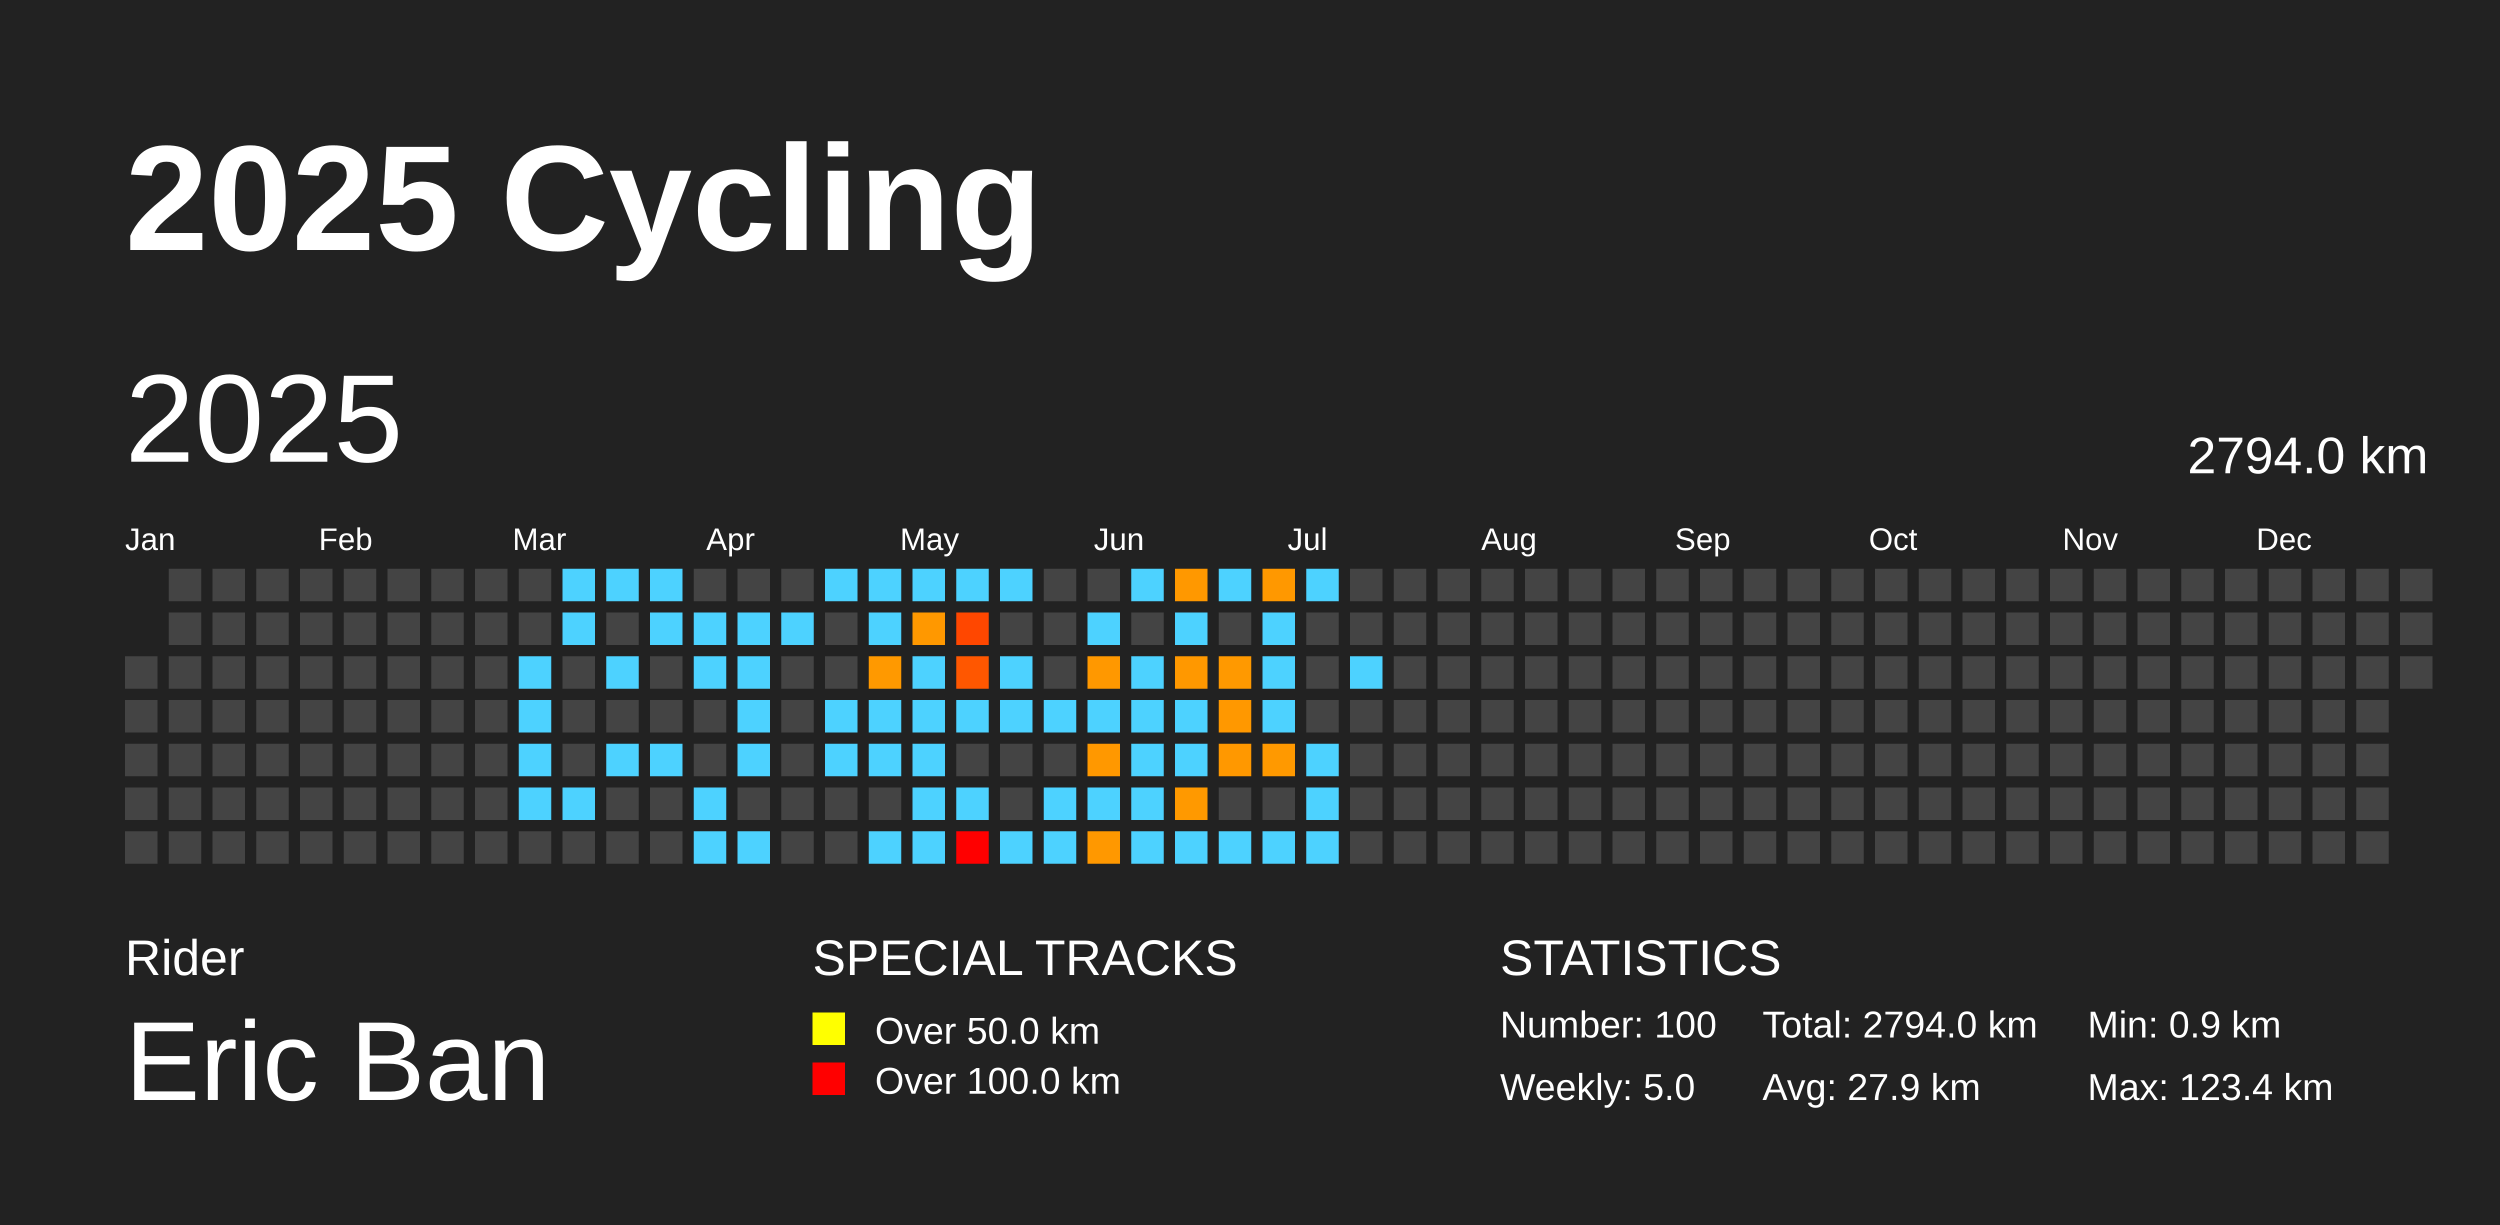
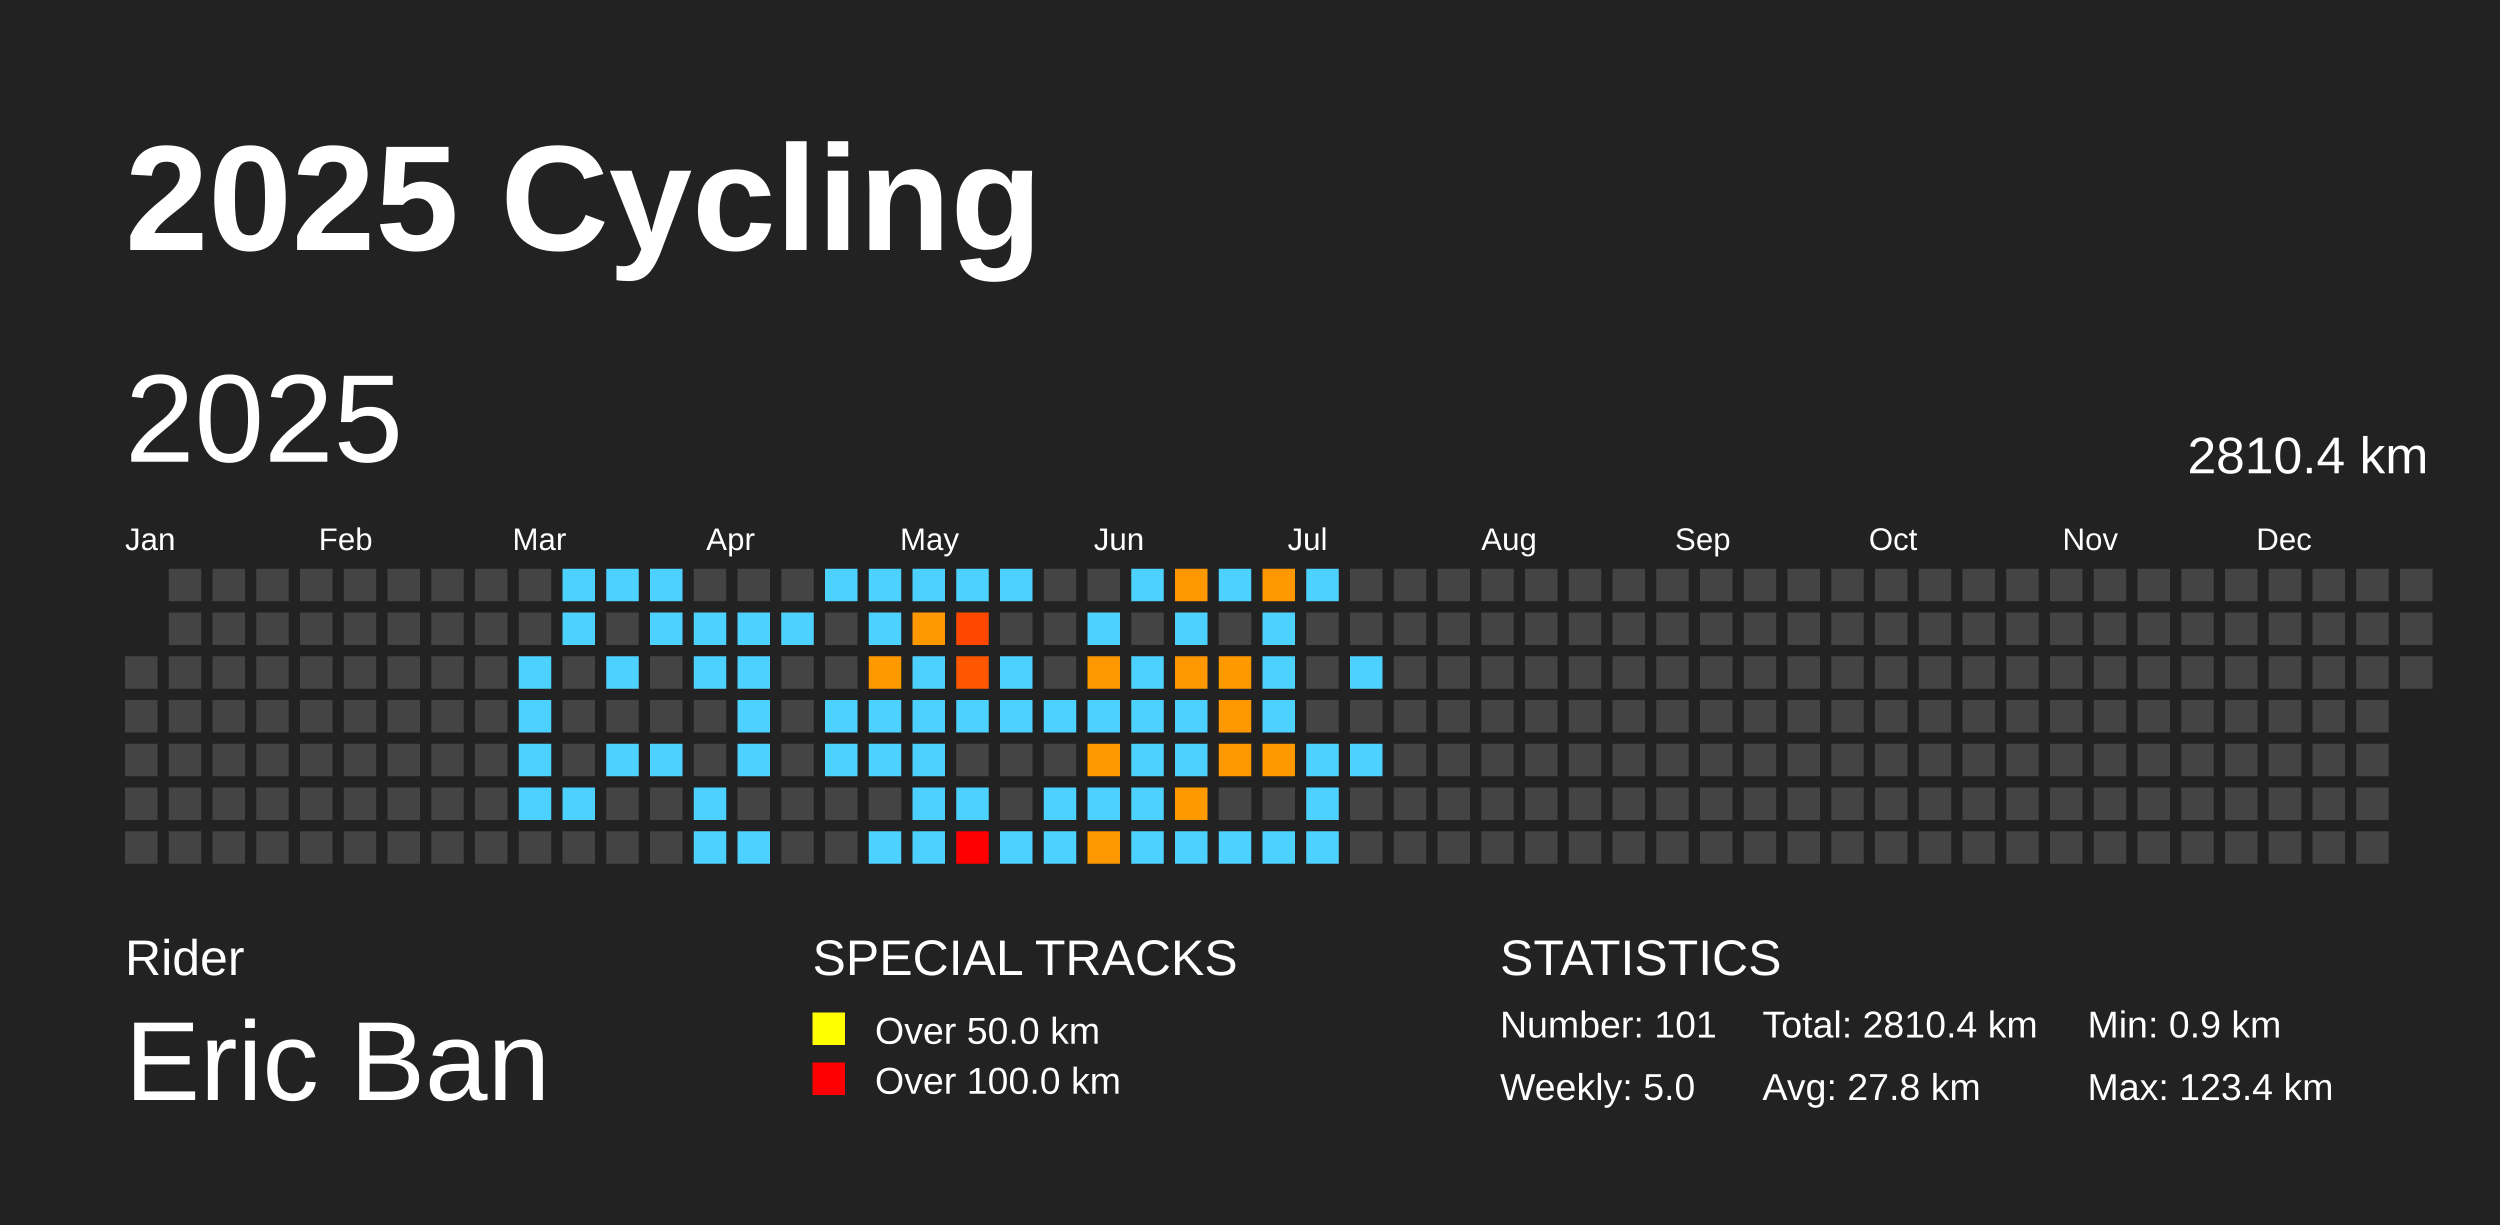
<svg xmlns="http://www.w3.org/2000/svg" baseProfile="full" height="98mm" version="1.1" viewBox="0,0,200,98" width="200mm">
  <defs />
  <rect fill="#222222" height="98" width="200" x="0" y="0" />
  <text fill="#FFFFFF" style="font-size:12px; font-family:Arial; font-weight:bold;" x="10" y="20">2025 Cycling</text>
  <text fill="#FFFFFF" style="font-size:4px; font-family:Arial" x="10" y="78">Rider</text>
  <text fill="#FFFFFF" style="font-size:9px; font-family:Arial" x="10" y="88">Eric Ban</text>
  <text fill="#FFFFFF" style="font-size:4px; font-family:Arial" x="65" y="78">SPECIAL TRACKS</text>
  <rect fill="yellow" height="2.6" width="2.6" x="65" y="81" />
  <text fill="#FFFFFF" style="font-size:3px; font-family:Arial" x="70" y="83.5">Over 50.0 km</text>
  <rect fill="red" height="2.6" width="2.6" x="65" y="85" />
  <text fill="#FFFFFF" style="font-size:3px; font-family:Arial" x="70" y="87.5">Over 100.0 km</text>
  <text fill="#FFFFFF" style="font-size:4px; font-family:Arial" x="120" y="78">STATISTICS</text>
-   <text fill="#FFFFFF" style="font-size:3px; font-family:Arial" x="120" y="83">Number: 100</text>
+   <text fill="#FFFFFF" style="font-size:3px; font-family:Arial" x="120" y="83">Number: 101</text>
  <text fill="#FFFFFF" style="font-size:3px; font-family:Arial" x="120" y="88">Weekly: 5.0</text>
-   <text fill="#FFFFFF" style="font-size:3px; font-family:Arial" x="141" y="83">Total: 2794.0 km</text>
-   <text fill="#FFFFFF" style="font-size:3px; font-family:Arial" x="141" y="88">Avg: 27.9 km</text>
+   <text fill="#FFFFFF" style="font-size:3px; font-family:Arial" x="141" y="83">Total: 2810.4 km</text>
+   <text fill="#FFFFFF" style="font-size:3px; font-family:Arial" x="141" y="88">Avg: 27.8 km</text>
  <text fill="#FFFFFF" style="font-size:3px; font-family:Arial" x="167" y="83">Min: 0.9 km</text>
  <text fill="#FFFFFF" style="font-size:3px; font-family:Arial" x="167" y="88">Max: 123.4 km</text>
  <text dominant-baseline="hanging" fill="#FFFFFF" style="font-size:10.0px; font-family:Arial;" x="10" y="30">2025</text>
-   <text dominant-baseline="hanging" fill="#FFFFFF" style="font-size:4.125px; font-family:Arial;" x="175" y="35">2794.0 km</text>
+   <text dominant-baseline="hanging" fill="#FFFFFF" style="font-size:4.125px; font-family:Arial;" x="175" y="35">2810.4 km</text>
  <text fill="#FFFFFF" style="font-size:2.5px; font-family:Arial" x="10.0" y="44">Jan</text>
  <text fill="#FFFFFF" style="font-size:2.5px; font-family:Arial" x="25.5" y="44">Feb</text>
  <text fill="#FFFFFF" style="font-size:2.5px; font-family:Arial" x="41.0" y="44">Mar</text>
  <text fill="#FFFFFF" style="font-size:2.5px; font-family:Arial" x="56.5" y="44">Apr</text>
  <text fill="#FFFFFF" style="font-size:2.5px; font-family:Arial" x="72.0" y="44">May</text>
  <text fill="#FFFFFF" style="font-size:2.5px; font-family:Arial" x="87.5" y="44">Jun</text>
  <text fill="#FFFFFF" style="font-size:2.5px; font-family:Arial" x="103.0" y="44">Jul</text>
  <text fill="#FFFFFF" style="font-size:2.5px; font-family:Arial" x="118.5" y="44">Aug</text>
  <text fill="#FFFFFF" style="font-size:2.5px; font-family:Arial" x="134.0" y="44">Sep</text>
  <text fill="#FFFFFF" style="font-size:2.5px; font-family:Arial" x="149.5" y="44">Oct</text>
  <text fill="#FFFFFF" style="font-size:2.5px; font-family:Arial" x="165.0" y="44">Nov</text>
  <text fill="#FFFFFF" style="font-size:2.5px; font-family:Arial" x="180.5" y="44">Dec</text>
  <rect fill="#444444" height="2.6" width="2.6" x="10.0" y="52.5" />
  <rect fill="#444444" height="2.6" width="2.6" x="10.0" y="56.0" />
  <rect fill="#444444" height="2.6" width="2.6" x="10.0" y="59.5" />
  <rect fill="#444444" height="2.6" width="2.6" x="10.0" y="63.0" />
  <rect fill="#444444" height="2.6" width="2.6" x="10.0" y="66.5" />
  <rect fill="#444444" height="2.6" width="2.6" x="13.5" y="45.5" />
  <rect fill="#444444" height="2.6" width="2.6" x="13.5" y="49.0" />
  <rect fill="#444444" height="2.6" width="2.6" x="13.5" y="52.5" />
  <rect fill="#444444" height="2.6" width="2.6" x="13.5" y="56.0" />
  <rect fill="#444444" height="2.6" width="2.6" x="13.5" y="59.5" />
  <rect fill="#444444" height="2.6" width="2.6" x="13.5" y="63.0" />
  <rect fill="#444444" height="2.6" width="2.6" x="13.5" y="66.5" />
  <rect fill="#444444" height="2.6" width="2.6" x="17.0" y="45.5" />
  <rect fill="#444444" height="2.6" width="2.6" x="17.0" y="49.0" />
  <rect fill="#444444" height="2.6" width="2.6" x="17.0" y="52.5" />
  <rect fill="#444444" height="2.6" width="2.6" x="17.0" y="56.0" />
  <rect fill="#444444" height="2.6" width="2.6" x="17.0" y="59.5" />
  <rect fill="#444444" height="2.6" width="2.6" x="17.0" y="63.0" />
  <rect fill="#444444" height="2.6" width="2.6" x="17.0" y="66.5" />
  <rect fill="#444444" height="2.6" width="2.6" x="20.5" y="45.5" />
  <rect fill="#444444" height="2.6" width="2.6" x="20.5" y="49.0" />
  <rect fill="#444444" height="2.6" width="2.6" x="20.5" y="52.5" />
  <rect fill="#444444" height="2.6" width="2.6" x="20.5" y="56.0" />
  <rect fill="#444444" height="2.6" width="2.6" x="20.5" y="59.5" />
  <rect fill="#444444" height="2.6" width="2.6" x="20.5" y="63.0" />
  <rect fill="#444444" height="2.6" width="2.6" x="20.5" y="66.5" />
  <rect fill="#444444" height="2.6" width="2.6" x="24.0" y="45.5" />
  <rect fill="#444444" height="2.6" width="2.6" x="24.0" y="49.0" />
  <rect fill="#444444" height="2.6" width="2.6" x="24.0" y="52.5" />
  <rect fill="#444444" height="2.6" width="2.6" x="24.0" y="56.0" />
  <rect fill="#444444" height="2.6" width="2.6" x="24.0" y="59.5" />
  <rect fill="#444444" height="2.6" width="2.6" x="24.0" y="63.0" />
  <rect fill="#444444" height="2.6" width="2.6" x="24.0" y="66.5" />
  <rect fill="#444444" height="2.6" width="2.6" x="27.5" y="45.5" />
  <rect fill="#444444" height="2.6" width="2.6" x="27.5" y="49.0" />
  <rect fill="#444444" height="2.6" width="2.6" x="27.5" y="52.5" />
  <rect fill="#444444" height="2.6" width="2.6" x="27.5" y="56.0" />
  <rect fill="#444444" height="2.6" width="2.6" x="27.5" y="59.5" />
  <rect fill="#444444" height="2.6" width="2.6" x="27.5" y="63.0" />
  <rect fill="#444444" height="2.6" width="2.6" x="27.5" y="66.5" />
  <rect fill="#444444" height="2.6" width="2.6" x="31.0" y="45.5" />
  <rect fill="#444444" height="2.6" width="2.6" x="31.0" y="49.0" />
  <rect fill="#444444" height="2.6" width="2.6" x="31.0" y="52.5" />
  <rect fill="#444444" height="2.6" width="2.6" x="31.0" y="56.0" />
  <rect fill="#444444" height="2.6" width="2.6" x="31.0" y="59.5" />
  <rect fill="#444444" height="2.6" width="2.6" x="31.0" y="63.0" />
  <rect fill="#444444" height="2.6" width="2.6" x="31.0" y="66.5" />
  <rect fill="#444444" height="2.6" width="2.6" x="34.5" y="45.5" />
  <rect fill="#444444" height="2.6" width="2.6" x="34.5" y="49.0" />
  <rect fill="#444444" height="2.6" width="2.6" x="34.5" y="52.5" />
  <rect fill="#444444" height="2.6" width="2.6" x="34.5" y="56.0" />
  <rect fill="#444444" height="2.6" width="2.6" x="34.5" y="59.5" />
  <rect fill="#444444" height="2.6" width="2.6" x="34.5" y="63.0" />
  <rect fill="#444444" height="2.6" width="2.6" x="34.5" y="66.5" />
  <rect fill="#444444" height="2.6" width="2.6" x="38.0" y="45.5" />
  <rect fill="#444444" height="2.6" width="2.6" x="38.0" y="49.0" />
  <rect fill="#444444" height="2.6" width="2.6" x="38.0" y="52.5" />
  <rect fill="#444444" height="2.6" width="2.6" x="38.0" y="56.0" />
  <rect fill="#444444" height="2.6" width="2.6" x="38.0" y="59.5" />
  <rect fill="#444444" height="2.6" width="2.6" x="38.0" y="63.0" />
  <rect fill="#444444" height="2.6" width="2.6" x="38.0" y="66.5" />
  <rect fill="#444444" height="2.6" width="2.6" x="41.5" y="45.5" />
  <rect fill="#444444" height="2.6" width="2.6" x="41.5" y="49.0" />
  <rect fill="#4dd2ff" height="2.6" width="2.6" x="41.5" y="52.5" />
  <rect fill="#4dd2ff" height="2.6" width="2.6" x="41.5" y="56.0" />
  <rect fill="#4dd2ff" height="2.6" width="2.6" x="41.5" y="59.5" />
  <rect fill="#4dd2ff" height="2.6" width="2.6" x="41.5" y="63.0" />
  <rect fill="#444444" height="2.6" width="2.6" x="41.5" y="66.5" />
  <rect fill="#4dd2ff" height="2.6" width="2.6" x="45.0" y="45.5" />
  <rect fill="#4dd2ff" height="2.6" width="2.6" x="45.0" y="49.0" />
  <rect fill="#444444" height="2.6" width="2.6" x="45.0" y="52.5" />
  <rect fill="#444444" height="2.6" width="2.6" x="45.0" y="56.0" />
  <rect fill="#444444" height="2.6" width="2.6" x="45.0" y="59.5" />
  <rect fill="#4dd2ff" height="2.6" width="2.6" x="45.0" y="63.0" />
  <rect fill="#444444" height="2.6" width="2.6" x="45.0" y="66.5" />
  <rect fill="#4dd2ff" height="2.6" width="2.6" x="48.5" y="45.5" />
  <rect fill="#444444" height="2.6" width="2.6" x="48.5" y="49.0" />
  <rect fill="#4dd2ff" height="2.6" width="2.6" x="48.5" y="52.5" />
  <rect fill="#444444" height="2.6" width="2.6" x="48.5" y="56.0" />
  <rect fill="#4dd2ff" height="2.6" width="2.6" x="48.5" y="59.5" />
  <rect fill="#444444" height="2.6" width="2.6" x="48.5" y="63.0" />
  <rect fill="#444444" height="2.6" width="2.6" x="48.5" y="66.5" />
  <rect fill="#4dd2ff" height="2.6" width="2.6" x="52.0" y="45.5" />
  <rect fill="#4dd2ff" height="2.6" width="2.6" x="52.0" y="49.0" />
  <rect fill="#444444" height="2.6" width="2.6" x="52.0" y="52.5" />
  <rect fill="#444444" height="2.6" width="2.6" x="52.0" y="56.0" />
  <rect fill="#4dd2ff" height="2.6" width="2.6" x="52.0" y="59.5" />
  <rect fill="#444444" height="2.6" width="2.6" x="52.0" y="63.0" />
  <rect fill="#444444" height="2.6" width="2.6" x="52.0" y="66.5" />
  <rect fill="#444444" height="2.6" width="2.6" x="55.5" y="45.5" />
  <rect fill="#4dd2ff" height="2.6" width="2.6" x="55.5" y="49.0" />
  <rect fill="#4dd2ff" height="2.6" width="2.6" x="55.5" y="52.5" />
  <rect fill="#444444" height="2.6" width="2.6" x="55.5" y="56.0" />
  <rect fill="#444444" height="2.6" width="2.6" x="55.5" y="59.5" />
  <rect fill="#4dd2ff" height="2.6" width="2.6" x="55.5" y="63.0" />
  <rect fill="#4dd2ff" height="2.6" width="2.6" x="55.5" y="66.5" />
  <rect fill="#444444" height="2.6" width="2.6" x="59.0" y="45.5" />
  <rect fill="#4dd2ff" height="2.6" width="2.6" x="59.0" y="49.0" />
  <rect fill="#4dd2ff" height="2.6" width="2.6" x="59.0" y="52.5" />
  <rect fill="#4dd2ff" height="2.6" width="2.6" x="59.0" y="56.0" />
  <rect fill="#4dd2ff" height="2.6" width="2.6" x="59.0" y="59.5" />
  <rect fill="#444444" height="2.6" width="2.6" x="59.0" y="63.0" />
  <rect fill="#4dd2ff" height="2.6" width="2.6" x="59.0" y="66.5" />
  <rect fill="#444444" height="2.6" width="2.6" x="62.5" y="45.5" />
  <rect fill="#4dd2ff" height="2.6" width="2.6" x="62.5" y="49.0" />
  <rect fill="#444444" height="2.6" width="2.6" x="62.5" y="52.5" />
  <rect fill="#444444" height="2.6" width="2.6" x="62.5" y="56.0" />
  <rect fill="#444444" height="2.6" width="2.6" x="62.5" y="59.5" />
  <rect fill="#444444" height="2.6" width="2.6" x="62.5" y="63.0" />
  <rect fill="#444444" height="2.6" width="2.6" x="62.5" y="66.5" />
  <rect fill="#4dd2ff" height="2.6" width="2.6" x="66.0" y="45.5" />
  <rect fill="#444444" height="2.6" width="2.6" x="66.0" y="49.0" />
  <rect fill="#444444" height="2.6" width="2.6" x="66.0" y="52.5" />
  <rect fill="#4dd2ff" height="2.6" width="2.6" x="66.0" y="56.0" />
  <rect fill="#4dd2ff" height="2.6" width="2.6" x="66.0" y="59.5" />
  <rect fill="#444444" height="2.6" width="2.6" x="66.0" y="63.0" />
  <rect fill="#444444" height="2.6" width="2.6" x="66.0" y="66.5" />
  <rect fill="#4dd2ff" height="2.6" width="2.6" x="69.5" y="45.5" />
  <rect fill="#4dd2ff" height="2.6" width="2.6" x="69.5" y="49.0" />
  <rect fill="#ff9900" height="2.6" width="2.6" x="69.5" y="52.5" />
  <rect fill="#4dd2ff" height="2.6" width="2.6" x="69.5" y="56.0" />
  <rect fill="#4dd2ff" height="2.6" width="2.6" x="69.5" y="59.5" />
  <rect fill="#444444" height="2.6" width="2.6" x="69.5" y="63.0" />
  <rect fill="#4dd2ff" height="2.6" width="2.6" x="69.5" y="66.5" />
  <rect fill="#4dd2ff" height="2.6" width="2.6" x="73.0" y="45.5" />
  <rect fill="#ff9800" height="2.6" width="2.6" x="73.0" y="49.0" />
  <rect fill="#4dd2ff" height="2.6" width="2.6" x="73.0" y="52.5" />
  <rect fill="#4dd2ff" height="2.6" width="2.6" x="73.0" y="56.0" />
  <rect fill="#4dd2ff" height="2.6" width="2.6" x="73.0" y="59.5" />
  <rect fill="#4dd2ff" height="2.6" width="2.6" x="73.0" y="63.0" />
  <rect fill="#4dd2ff" height="2.6" width="2.6" x="73.0" y="66.5" />
  <rect fill="#4dd2ff" height="2.6" width="2.6" x="76.5" y="45.5" />
  <rect fill="#ff4700" height="2.6" width="2.6" x="76.5" y="49.0" />
  <rect fill="#ff5700" height="2.6" width="2.6" x="76.5" y="52.5" />
  <rect fill="#4dd2ff" height="2.6" width="2.6" x="76.5" y="56.0" />
  <rect fill="#444444" height="2.6" width="2.6" x="76.5" y="59.5" />
  <rect fill="#4dd2ff" height="2.6" width="2.6" x="76.5" y="63.0" />
  <rect fill="red" height="2.6" width="2.6" x="76.5" y="66.5" />
  <rect fill="#4dd2ff" height="2.6" width="2.6" x="80.0" y="45.5" />
  <rect fill="#444444" height="2.6" width="2.6" x="80.0" y="49.0" />
  <rect fill="#4dd2ff" height="2.6" width="2.6" x="80.0" y="52.5" />
  <rect fill="#4dd2ff" height="2.6" width="2.6" x="80.0" y="56.0" />
  <rect fill="#444444" height="2.6" width="2.6" x="80.0" y="59.5" />
  <rect fill="#444444" height="2.6" width="2.6" x="80.0" y="63.0" />
  <rect fill="#4dd2ff" height="2.6" width="2.6" x="80.0" y="66.5" />
  <rect fill="#444444" height="2.6" width="2.6" x="83.5" y="45.5" />
  <rect fill="#444444" height="2.6" width="2.6" x="83.5" y="49.0" />
  <rect fill="#444444" height="2.6" width="2.6" x="83.5" y="52.5" />
  <rect fill="#4dd2ff" height="2.6" width="2.6" x="83.5" y="56.0" />
  <rect fill="#444444" height="2.6" width="2.6" x="83.5" y="59.5" />
  <rect fill="#4dd2ff" height="2.6" width="2.6" x="83.5" y="63.0" />
  <rect fill="#4dd2ff" height="2.6" width="2.6" x="83.5" y="66.5" />
  <rect fill="#444444" height="2.6" width="2.6" x="87.0" y="45.5" />
  <rect fill="#4dd2ff" height="2.6" width="2.6" x="87.0" y="49.0" />
  <rect fill="#ff9800" height="2.6" width="2.6" x="87.0" y="52.5" />
  <rect fill="#4dd2ff" height="2.6" width="2.6" x="87.0" y="56.0" />
  <rect fill="#ff9800" height="2.6" width="2.6" x="87.0" y="59.5" />
  <rect fill="#4dd2ff" height="2.6" width="2.6" x="87.0" y="63.0" />
  <rect fill="#ff9800" height="2.6" width="2.6" x="87.0" y="66.5" />
  <rect fill="#4dd2ff" height="2.6" width="2.6" x="90.5" y="45.5" />
  <rect fill="#444444" height="2.6" width="2.6" x="90.5" y="49.0" />
  <rect fill="#4dd2ff" height="2.6" width="2.6" x="90.5" y="52.5" />
  <rect fill="#4dd2ff" height="2.6" width="2.6" x="90.5" y="56.0" />
  <rect fill="#4dd2ff" height="2.6" width="2.6" x="90.5" y="59.5" />
  <rect fill="#4dd2ff" height="2.6" width="2.6" x="90.5" y="63.0" />
  <rect fill="#4dd2ff" height="2.6" width="2.6" x="90.5" y="66.5" />
  <rect fill="#ff9800" height="2.6" width="2.6" x="94.0" y="45.5" />
  <rect fill="#4dd2ff" height="2.6" width="2.6" x="94.0" y="49.0" />
  <rect fill="#ff9800" height="2.6" width="2.6" x="94.0" y="52.5" />
  <rect fill="#4dd2ff" height="2.6" width="2.6" x="94.0" y="56.0" />
  <rect fill="#4dd2ff" height="2.6" width="2.6" x="94.0" y="59.5" />
  <rect fill="#ff9900" height="2.6" width="2.6" x="94.0" y="63.0" />
  <rect fill="#4dd2ff" height="2.6" width="2.6" x="94.0" y="66.5" />
  <rect fill="#4dd2ff" height="2.6" width="2.6" x="97.5" y="45.5" />
  <rect fill="#444444" height="2.6" width="2.6" x="97.5" y="49.0" />
  <rect fill="#ff9900" height="2.6" width="2.6" x="97.5" y="52.5" />
  <rect fill="#ff9800" height="2.6" width="2.6" x="97.5" y="56.0" />
  <rect fill="#ff9800" height="2.6" width="2.6" x="97.5" y="59.5" />
  <rect fill="#444444" height="2.6" width="2.6" x="97.5" y="63.0" />
  <rect fill="#4dd2ff" height="2.6" width="2.6" x="97.5" y="66.5" />
  <rect fill="#ff9800" height="2.6" width="2.6" x="101.0" y="45.5" />
  <rect fill="#4dd2ff" height="2.6" width="2.6" x="101.0" y="49.0" />
  <rect fill="#4dd2ff" height="2.6" width="2.6" x="101.0" y="52.5" />
  <rect fill="#4dd2ff" height="2.6" width="2.6" x="101.0" y="56.0" />
  <rect fill="#ff9900" height="2.6" width="2.6" x="101.0" y="59.5" />
  <rect fill="#444444" height="2.6" width="2.6" x="101.0" y="63.0" />
  <rect fill="#4dd2ff" height="2.6" width="2.6" x="101.0" y="66.5" />
  <rect fill="#4dd2ff" height="2.6" width="2.6" x="104.5" y="45.5" />
  <rect fill="#444444" height="2.6" width="2.6" x="104.5" y="49.0" />
  <rect fill="#444444" height="2.6" width="2.6" x="104.5" y="52.5" />
  <rect fill="#444444" height="2.6" width="2.6" x="104.5" y="56.0" />
  <rect fill="#4dd2ff" height="2.6" width="2.6" x="104.5" y="59.5" />
  <rect fill="#4dd2ff" height="2.6" width="2.6" x="104.5" y="63.0" />
  <rect fill="#4dd2ff" height="2.6" width="2.6" x="104.5" y="66.5" />
  <rect fill="#444444" height="2.6" width="2.6" x="108.0" y="45.5" />
  <rect fill="#444444" height="2.6" width="2.6" x="108.0" y="49.0" />
  <rect fill="#4dd2ff" height="2.6" width="2.6" x="108.0" y="52.5" />
  <rect fill="#444444" height="2.6" width="2.6" x="108.0" y="56.0" />
-   <rect fill="#444444" height="2.6" width="2.6" x="108.0" y="59.5" />
+   <rect fill="#4dd2ff" height="2.6" width="2.6" x="108.0" y="59.5" />
  <rect fill="#444444" height="2.6" width="2.6" x="108.0" y="63.0" />
  <rect fill="#444444" height="2.6" width="2.6" x="108.0" y="66.5" />
  <rect fill="#444444" height="2.6" width="2.6" x="111.5" y="45.5" />
  <rect fill="#444444" height="2.6" width="2.6" x="111.5" y="49.0" />
  <rect fill="#444444" height="2.6" width="2.6" x="111.5" y="52.5" />
  <rect fill="#444444" height="2.6" width="2.6" x="111.5" y="56.0" />
  <rect fill="#444444" height="2.6" width="2.6" x="111.5" y="59.5" />
  <rect fill="#444444" height="2.6" width="2.6" x="111.5" y="63.0" />
  <rect fill="#444444" height="2.6" width="2.6" x="111.5" y="66.5" />
  <rect fill="#444444" height="2.6" width="2.6" x="115.0" y="45.5" />
  <rect fill="#444444" height="2.6" width="2.6" x="115.0" y="49.0" />
  <rect fill="#444444" height="2.6" width="2.6" x="115.0" y="52.5" />
  <rect fill="#444444" height="2.6" width="2.6" x="115.0" y="56.0" />
  <rect fill="#444444" height="2.6" width="2.6" x="115.0" y="59.5" />
  <rect fill="#444444" height="2.6" width="2.6" x="115.0" y="63.0" />
  <rect fill="#444444" height="2.6" width="2.6" x="115.0" y="66.5" />
  <rect fill="#444444" height="2.6" width="2.6" x="118.5" y="45.5" />
  <rect fill="#444444" height="2.6" width="2.6" x="118.5" y="49.0" />
  <rect fill="#444444" height="2.6" width="2.6" x="118.5" y="52.5" />
  <rect fill="#444444" height="2.6" width="2.6" x="118.5" y="56.0" />
  <rect fill="#444444" height="2.6" width="2.6" x="118.5" y="59.5" />
  <rect fill="#444444" height="2.6" width="2.6" x="118.5" y="63.0" />
  <rect fill="#444444" height="2.6" width="2.6" x="118.5" y="66.5" />
  <rect fill="#444444" height="2.6" width="2.6" x="122.0" y="45.5" />
  <rect fill="#444444" height="2.6" width="2.6" x="122.0" y="49.0" />
  <rect fill="#444444" height="2.6" width="2.6" x="122.0" y="52.5" />
  <rect fill="#444444" height="2.6" width="2.6" x="122.0" y="56.0" />
  <rect fill="#444444" height="2.6" width="2.6" x="122.0" y="59.5" />
  <rect fill="#444444" height="2.6" width="2.6" x="122.0" y="63.0" />
  <rect fill="#444444" height="2.6" width="2.6" x="122.0" y="66.5" />
  <rect fill="#444444" height="2.6" width="2.6" x="125.5" y="45.5" />
  <rect fill="#444444" height="2.6" width="2.6" x="125.5" y="49.0" />
  <rect fill="#444444" height="2.6" width="2.6" x="125.5" y="52.5" />
  <rect fill="#444444" height="2.6" width="2.6" x="125.5" y="56.0" />
  <rect fill="#444444" height="2.6" width="2.6" x="125.5" y="59.5" />
  <rect fill="#444444" height="2.6" width="2.6" x="125.5" y="63.0" />
  <rect fill="#444444" height="2.6" width="2.6" x="125.5" y="66.5" />
  <rect fill="#444444" height="2.6" width="2.6" x="129.0" y="45.5" />
  <rect fill="#444444" height="2.6" width="2.6" x="129.0" y="49.0" />
  <rect fill="#444444" height="2.6" width="2.6" x="129.0" y="52.5" />
  <rect fill="#444444" height="2.6" width="2.6" x="129.0" y="56.0" />
  <rect fill="#444444" height="2.6" width="2.6" x="129.0" y="59.5" />
  <rect fill="#444444" height="2.6" width="2.6" x="129.0" y="63.0" />
  <rect fill="#444444" height="2.6" width="2.6" x="129.0" y="66.5" />
  <rect fill="#444444" height="2.6" width="2.6" x="132.5" y="45.5" />
  <rect fill="#444444" height="2.6" width="2.6" x="132.5" y="49.0" />
  <rect fill="#444444" height="2.6" width="2.6" x="132.5" y="52.5" />
  <rect fill="#444444" height="2.6" width="2.6" x="132.5" y="56.0" />
  <rect fill="#444444" height="2.6" width="2.6" x="132.5" y="59.5" />
  <rect fill="#444444" height="2.6" width="2.6" x="132.5" y="63.0" />
  <rect fill="#444444" height="2.6" width="2.6" x="132.5" y="66.5" />
  <rect fill="#444444" height="2.6" width="2.6" x="136.0" y="45.5" />
  <rect fill="#444444" height="2.6" width="2.6" x="136.0" y="49.0" />
  <rect fill="#444444" height="2.6" width="2.6" x="136.0" y="52.5" />
  <rect fill="#444444" height="2.6" width="2.6" x="136.0" y="56.0" />
  <rect fill="#444444" height="2.6" width="2.6" x="136.0" y="59.5" />
  <rect fill="#444444" height="2.6" width="2.6" x="136.0" y="63.0" />
  <rect fill="#444444" height="2.6" width="2.6" x="136.0" y="66.5" />
  <rect fill="#444444" height="2.6" width="2.6" x="139.5" y="45.5" />
  <rect fill="#444444" height="2.6" width="2.6" x="139.5" y="49.0" />
  <rect fill="#444444" height="2.6" width="2.6" x="139.5" y="52.5" />
  <rect fill="#444444" height="2.6" width="2.6" x="139.5" y="56.0" />
  <rect fill="#444444" height="2.6" width="2.6" x="139.5" y="59.5" />
  <rect fill="#444444" height="2.6" width="2.6" x="139.5" y="63.0" />
  <rect fill="#444444" height="2.6" width="2.6" x="139.5" y="66.5" />
  <rect fill="#444444" height="2.6" width="2.6" x="143.0" y="45.5" />
  <rect fill="#444444" height="2.6" width="2.6" x="143.0" y="49.0" />
  <rect fill="#444444" height="2.6" width="2.6" x="143.0" y="52.5" />
  <rect fill="#444444" height="2.6" width="2.6" x="143.0" y="56.0" />
  <rect fill="#444444" height="2.6" width="2.6" x="143.0" y="59.5" />
  <rect fill="#444444" height="2.6" width="2.6" x="143.0" y="63.0" />
  <rect fill="#444444" height="2.6" width="2.6" x="143.0" y="66.5" />
  <rect fill="#444444" height="2.6" width="2.6" x="146.5" y="45.5" />
  <rect fill="#444444" height="2.6" width="2.6" x="146.5" y="49.0" />
  <rect fill="#444444" height="2.6" width="2.6" x="146.5" y="52.5" />
  <rect fill="#444444" height="2.6" width="2.6" x="146.5" y="56.0" />
  <rect fill="#444444" height="2.6" width="2.6" x="146.5" y="59.5" />
  <rect fill="#444444" height="2.6" width="2.6" x="146.5" y="63.0" />
  <rect fill="#444444" height="2.6" width="2.6" x="146.5" y="66.5" />
  <rect fill="#444444" height="2.6" width="2.6" x="150.0" y="45.5" />
  <rect fill="#444444" height="2.6" width="2.6" x="150.0" y="49.0" />
  <rect fill="#444444" height="2.6" width="2.6" x="150.0" y="52.5" />
  <rect fill="#444444" height="2.6" width="2.6" x="150.0" y="56.0" />
  <rect fill="#444444" height="2.6" width="2.6" x="150.0" y="59.5" />
  <rect fill="#444444" height="2.6" width="2.6" x="150.0" y="63.0" />
  <rect fill="#444444" height="2.6" width="2.6" x="150.0" y="66.5" />
  <rect fill="#444444" height="2.6" width="2.6" x="153.5" y="45.5" />
  <rect fill="#444444" height="2.6" width="2.6" x="153.5" y="49.0" />
  <rect fill="#444444" height="2.6" width="2.6" x="153.5" y="52.5" />
  <rect fill="#444444" height="2.6" width="2.6" x="153.5" y="56.0" />
  <rect fill="#444444" height="2.6" width="2.6" x="153.5" y="59.5" />
  <rect fill="#444444" height="2.6" width="2.6" x="153.5" y="63.0" />
  <rect fill="#444444" height="2.6" width="2.6" x="153.5" y="66.5" />
  <rect fill="#444444" height="2.6" width="2.6" x="157.0" y="45.5" />
  <rect fill="#444444" height="2.6" width="2.6" x="157.0" y="49.0" />
  <rect fill="#444444" height="2.6" width="2.6" x="157.0" y="52.5" />
  <rect fill="#444444" height="2.6" width="2.6" x="157.0" y="56.0" />
  <rect fill="#444444" height="2.6" width="2.6" x="157.0" y="59.5" />
  <rect fill="#444444" height="2.6" width="2.6" x="157.0" y="63.0" />
  <rect fill="#444444" height="2.6" width="2.6" x="157.0" y="66.5" />
  <rect fill="#444444" height="2.6" width="2.6" x="160.5" y="45.5" />
  <rect fill="#444444" height="2.6" width="2.6" x="160.5" y="49.0" />
  <rect fill="#444444" height="2.6" width="2.6" x="160.5" y="52.5" />
  <rect fill="#444444" height="2.6" width="2.6" x="160.5" y="56.0" />
  <rect fill="#444444" height="2.6" width="2.6" x="160.5" y="59.5" />
  <rect fill="#444444" height="2.6" width="2.6" x="160.5" y="63.0" />
  <rect fill="#444444" height="2.6" width="2.6" x="160.5" y="66.5" />
  <rect fill="#444444" height="2.6" width="2.6" x="164.0" y="45.5" />
  <rect fill="#444444" height="2.6" width="2.6" x="164.0" y="49.0" />
  <rect fill="#444444" height="2.6" width="2.6" x="164.0" y="52.5" />
  <rect fill="#444444" height="2.6" width="2.6" x="164.0" y="56.0" />
  <rect fill="#444444" height="2.6" width="2.6" x="164.0" y="59.5" />
  <rect fill="#444444" height="2.6" width="2.6" x="164.0" y="63.0" />
  <rect fill="#444444" height="2.6" width="2.6" x="164.0" y="66.5" />
  <rect fill="#444444" height="2.6" width="2.6" x="167.5" y="45.5" />
  <rect fill="#444444" height="2.6" width="2.6" x="167.5" y="49.0" />
  <rect fill="#444444" height="2.6" width="2.6" x="167.5" y="52.5" />
  <rect fill="#444444" height="2.6" width="2.6" x="167.5" y="56.0" />
  <rect fill="#444444" height="2.6" width="2.6" x="167.5" y="59.5" />
  <rect fill="#444444" height="2.6" width="2.6" x="167.5" y="63.0" />
  <rect fill="#444444" height="2.6" width="2.6" x="167.5" y="66.5" />
  <rect fill="#444444" height="2.6" width="2.6" x="171.0" y="45.5" />
  <rect fill="#444444" height="2.6" width="2.6" x="171.0" y="49.0" />
  <rect fill="#444444" height="2.6" width="2.6" x="171.0" y="52.5" />
  <rect fill="#444444" height="2.6" width="2.6" x="171.0" y="56.0" />
  <rect fill="#444444" height="2.6" width="2.6" x="171.0" y="59.5" />
  <rect fill="#444444" height="2.6" width="2.6" x="171.0" y="63.0" />
  <rect fill="#444444" height="2.6" width="2.6" x="171.0" y="66.5" />
  <rect fill="#444444" height="2.6" width="2.6" x="174.5" y="45.5" />
  <rect fill="#444444" height="2.6" width="2.6" x="174.5" y="49.0" />
  <rect fill="#444444" height="2.6" width="2.6" x="174.5" y="52.5" />
  <rect fill="#444444" height="2.6" width="2.6" x="174.5" y="56.0" />
  <rect fill="#444444" height="2.6" width="2.6" x="174.5" y="59.5" />
  <rect fill="#444444" height="2.6" width="2.6" x="174.5" y="63.0" />
  <rect fill="#444444" height="2.6" width="2.6" x="174.5" y="66.5" />
  <rect fill="#444444" height="2.6" width="2.6" x="178.0" y="45.5" />
  <rect fill="#444444" height="2.6" width="2.6" x="178.0" y="49.0" />
  <rect fill="#444444" height="2.6" width="2.6" x="178.0" y="52.5" />
  <rect fill="#444444" height="2.6" width="2.6" x="178.0" y="56.0" />
  <rect fill="#444444" height="2.6" width="2.6" x="178.0" y="59.5" />
  <rect fill="#444444" height="2.6" width="2.6" x="178.0" y="63.0" />
  <rect fill="#444444" height="2.6" width="2.6" x="178.0" y="66.5" />
  <rect fill="#444444" height="2.6" width="2.6" x="181.5" y="45.5" />
  <rect fill="#444444" height="2.6" width="2.6" x="181.5" y="49.0" />
  <rect fill="#444444" height="2.6" width="2.6" x="181.5" y="52.5" />
  <rect fill="#444444" height="2.6" width="2.6" x="181.5" y="56.0" />
  <rect fill="#444444" height="2.6" width="2.6" x="181.5" y="59.5" />
  <rect fill="#444444" height="2.6" width="2.6" x="181.5" y="63.0" />
  <rect fill="#444444" height="2.6" width="2.6" x="181.5" y="66.5" />
  <rect fill="#444444" height="2.6" width="2.6" x="185.0" y="45.5" />
  <rect fill="#444444" height="2.6" width="2.6" x="185.0" y="49.0" />
  <rect fill="#444444" height="2.6" width="2.6" x="185.0" y="52.5" />
  <rect fill="#444444" height="2.6" width="2.6" x="185.0" y="56.0" />
  <rect fill="#444444" height="2.6" width="2.6" x="185.0" y="59.5" />
  <rect fill="#444444" height="2.6" width="2.6" x="185.0" y="63.0" />
  <rect fill="#444444" height="2.6" width="2.6" x="185.0" y="66.5" />
  <rect fill="#444444" height="2.6" width="2.6" x="188.5" y="45.5" />
  <rect fill="#444444" height="2.6" width="2.6" x="188.5" y="49.0" />
  <rect fill="#444444" height="2.6" width="2.6" x="188.5" y="52.5" />
  <rect fill="#444444" height="2.6" width="2.6" x="188.5" y="56.0" />
  <rect fill="#444444" height="2.6" width="2.6" x="188.5" y="59.5" />
  <rect fill="#444444" height="2.6" width="2.6" x="188.5" y="63.0" />
  <rect fill="#444444" height="2.6" width="2.6" x="188.5" y="66.5" />
  <rect fill="#444444" height="2.6" width="2.6" x="192.0" y="45.5" />
  <rect fill="#444444" height="2.6" width="2.6" x="192.0" y="49.0" />
  <rect fill="#444444" height="2.6" width="2.6" x="192.0" y="52.5" />
</svg>
